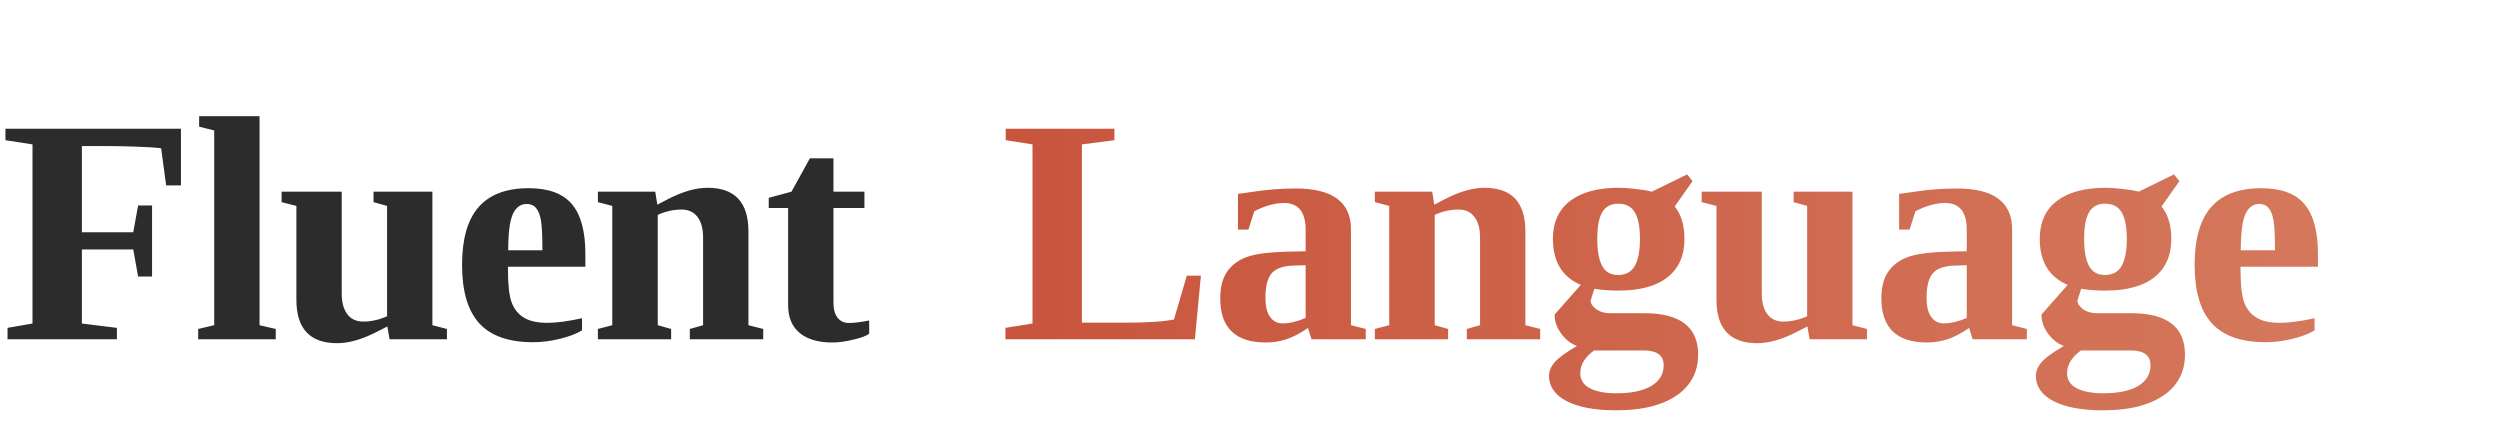
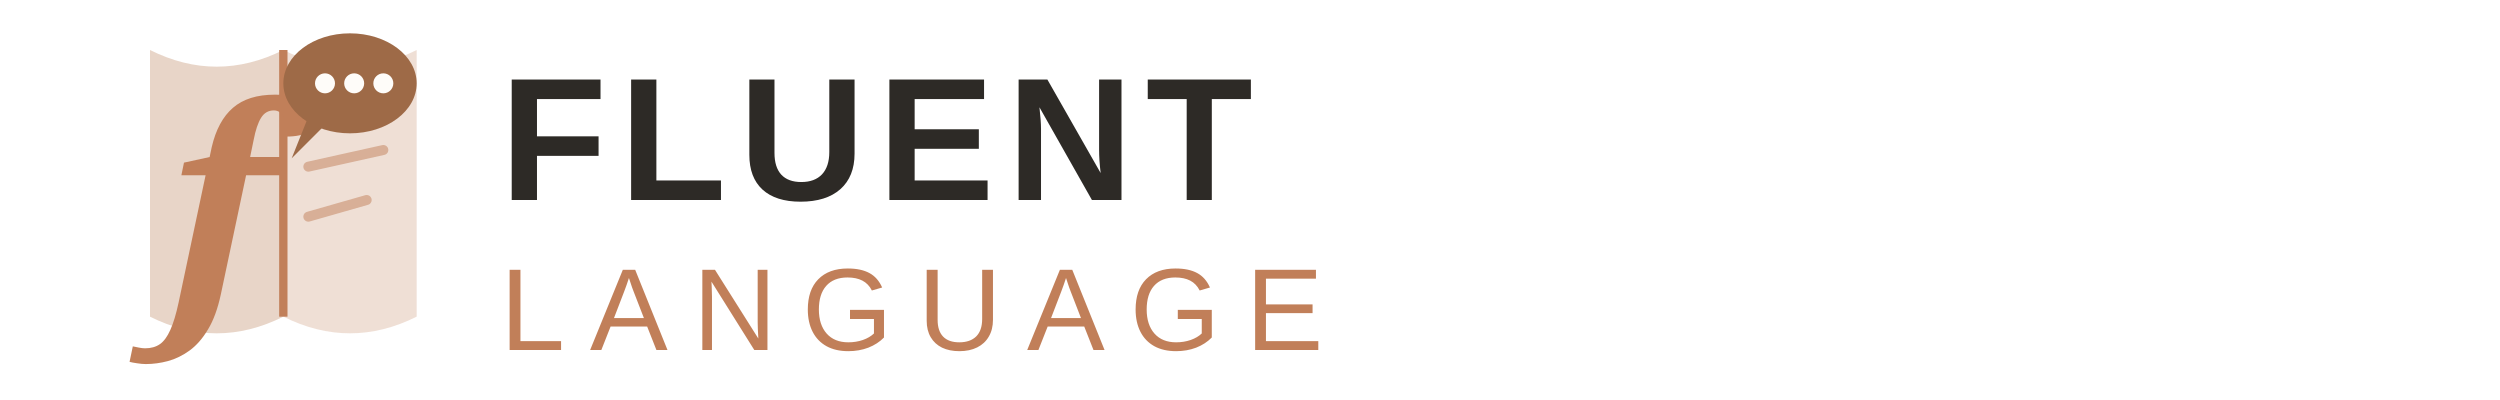
- <svg xmlns="http://www.w3.org/2000/svg" viewBox="0 0 280 50">
-   <defs>
-     <linearGradient id="accent" x1="0%" y1="0%" x2="100%" y2="0%">
-       <stop offset="0%" style="stop-color:#c8553d" />
-       <stop offset="100%" style="stop-color:#d4785c" />
-     </linearGradient>
-   </defs>
-   <text x="0" y="38" font-family="Georgia, 'Times New Roman', serif" font-size="36" font-weight="700" fill="#2c2c2c" letter-spacing="-0.5">Fluent</text>
-   <text x="112" y="38" font-family="Georgia, 'Times New Roman', serif" font-size="36" font-weight="700" fill="url(#accent)" letter-spacing="-0.5">Language</text>
+ <svg xmlns="http://www.w3.org/2000/svg" viewBox="0 0 300 48">
+   <g transform="translate(2, 0)">
+     <path d="M16 6 L16 38 Q24 42 32 38 L32 6 Q24 10 16 6Z" fill="#E8D5C8" />
+     <path d="M32 6 L32 38 Q40 42 48 38 L48 6 Q40 10 32 6Z" fill="#C17F59" opacity="0.25" />
+     <path d="M32 6 L32 38" stroke="#C17F59" stroke-width="1" />
+     <line x1="35" y1="14" x2="44" y2="12" stroke="#C17F59" stroke-width="1.2" stroke-linecap="round" opacity="0.5" />
+     <line x1="35" y1="20" x2="44" y2="18" stroke="#C17F59" stroke-width="1.2" stroke-linecap="round" opacity="0.5" />
+     <line x1="35" y1="26" x2="42" y2="24" stroke="#C17F59" stroke-width="1.2" stroke-linecap="round" opacity="0.5" />
+     <text x="18" y="36" font-family="Georgia, serif" font-size="32" font-weight="700" fill="#C17F59" font-style="italic">f</text>
+     <ellipse cx="40" cy="10" rx="8" ry="6" fill="#9E6A47" />
+     <path d="M35 14 L33 19 L38 14" fill="#9E6A47" />
+     <circle cx="37" cy="10" r="1.2" fill="#FEFCF9" />
+     <circle cx="40.5" cy="10" r="1.2" fill="#FEFCF9" />
+     <circle cx="44" cy="10" r="1.2" fill="#FEFCF9" />
+   </g>
+   <text x="60" y="24" font-family="'DM Sans', 'Helvetica Neue', Arial, sans-serif" font-size="21" font-weight="700" fill="#2D2A26" letter-spacing="1.5">FLUENT</text>
+   <text x="60" y="42" font-family="'DM Sans', 'Helvetica Neue', Arial, sans-serif" font-size="14" font-weight="500" fill="#C17F59" letter-spacing="3">LANGUAGE</text>
</svg>
